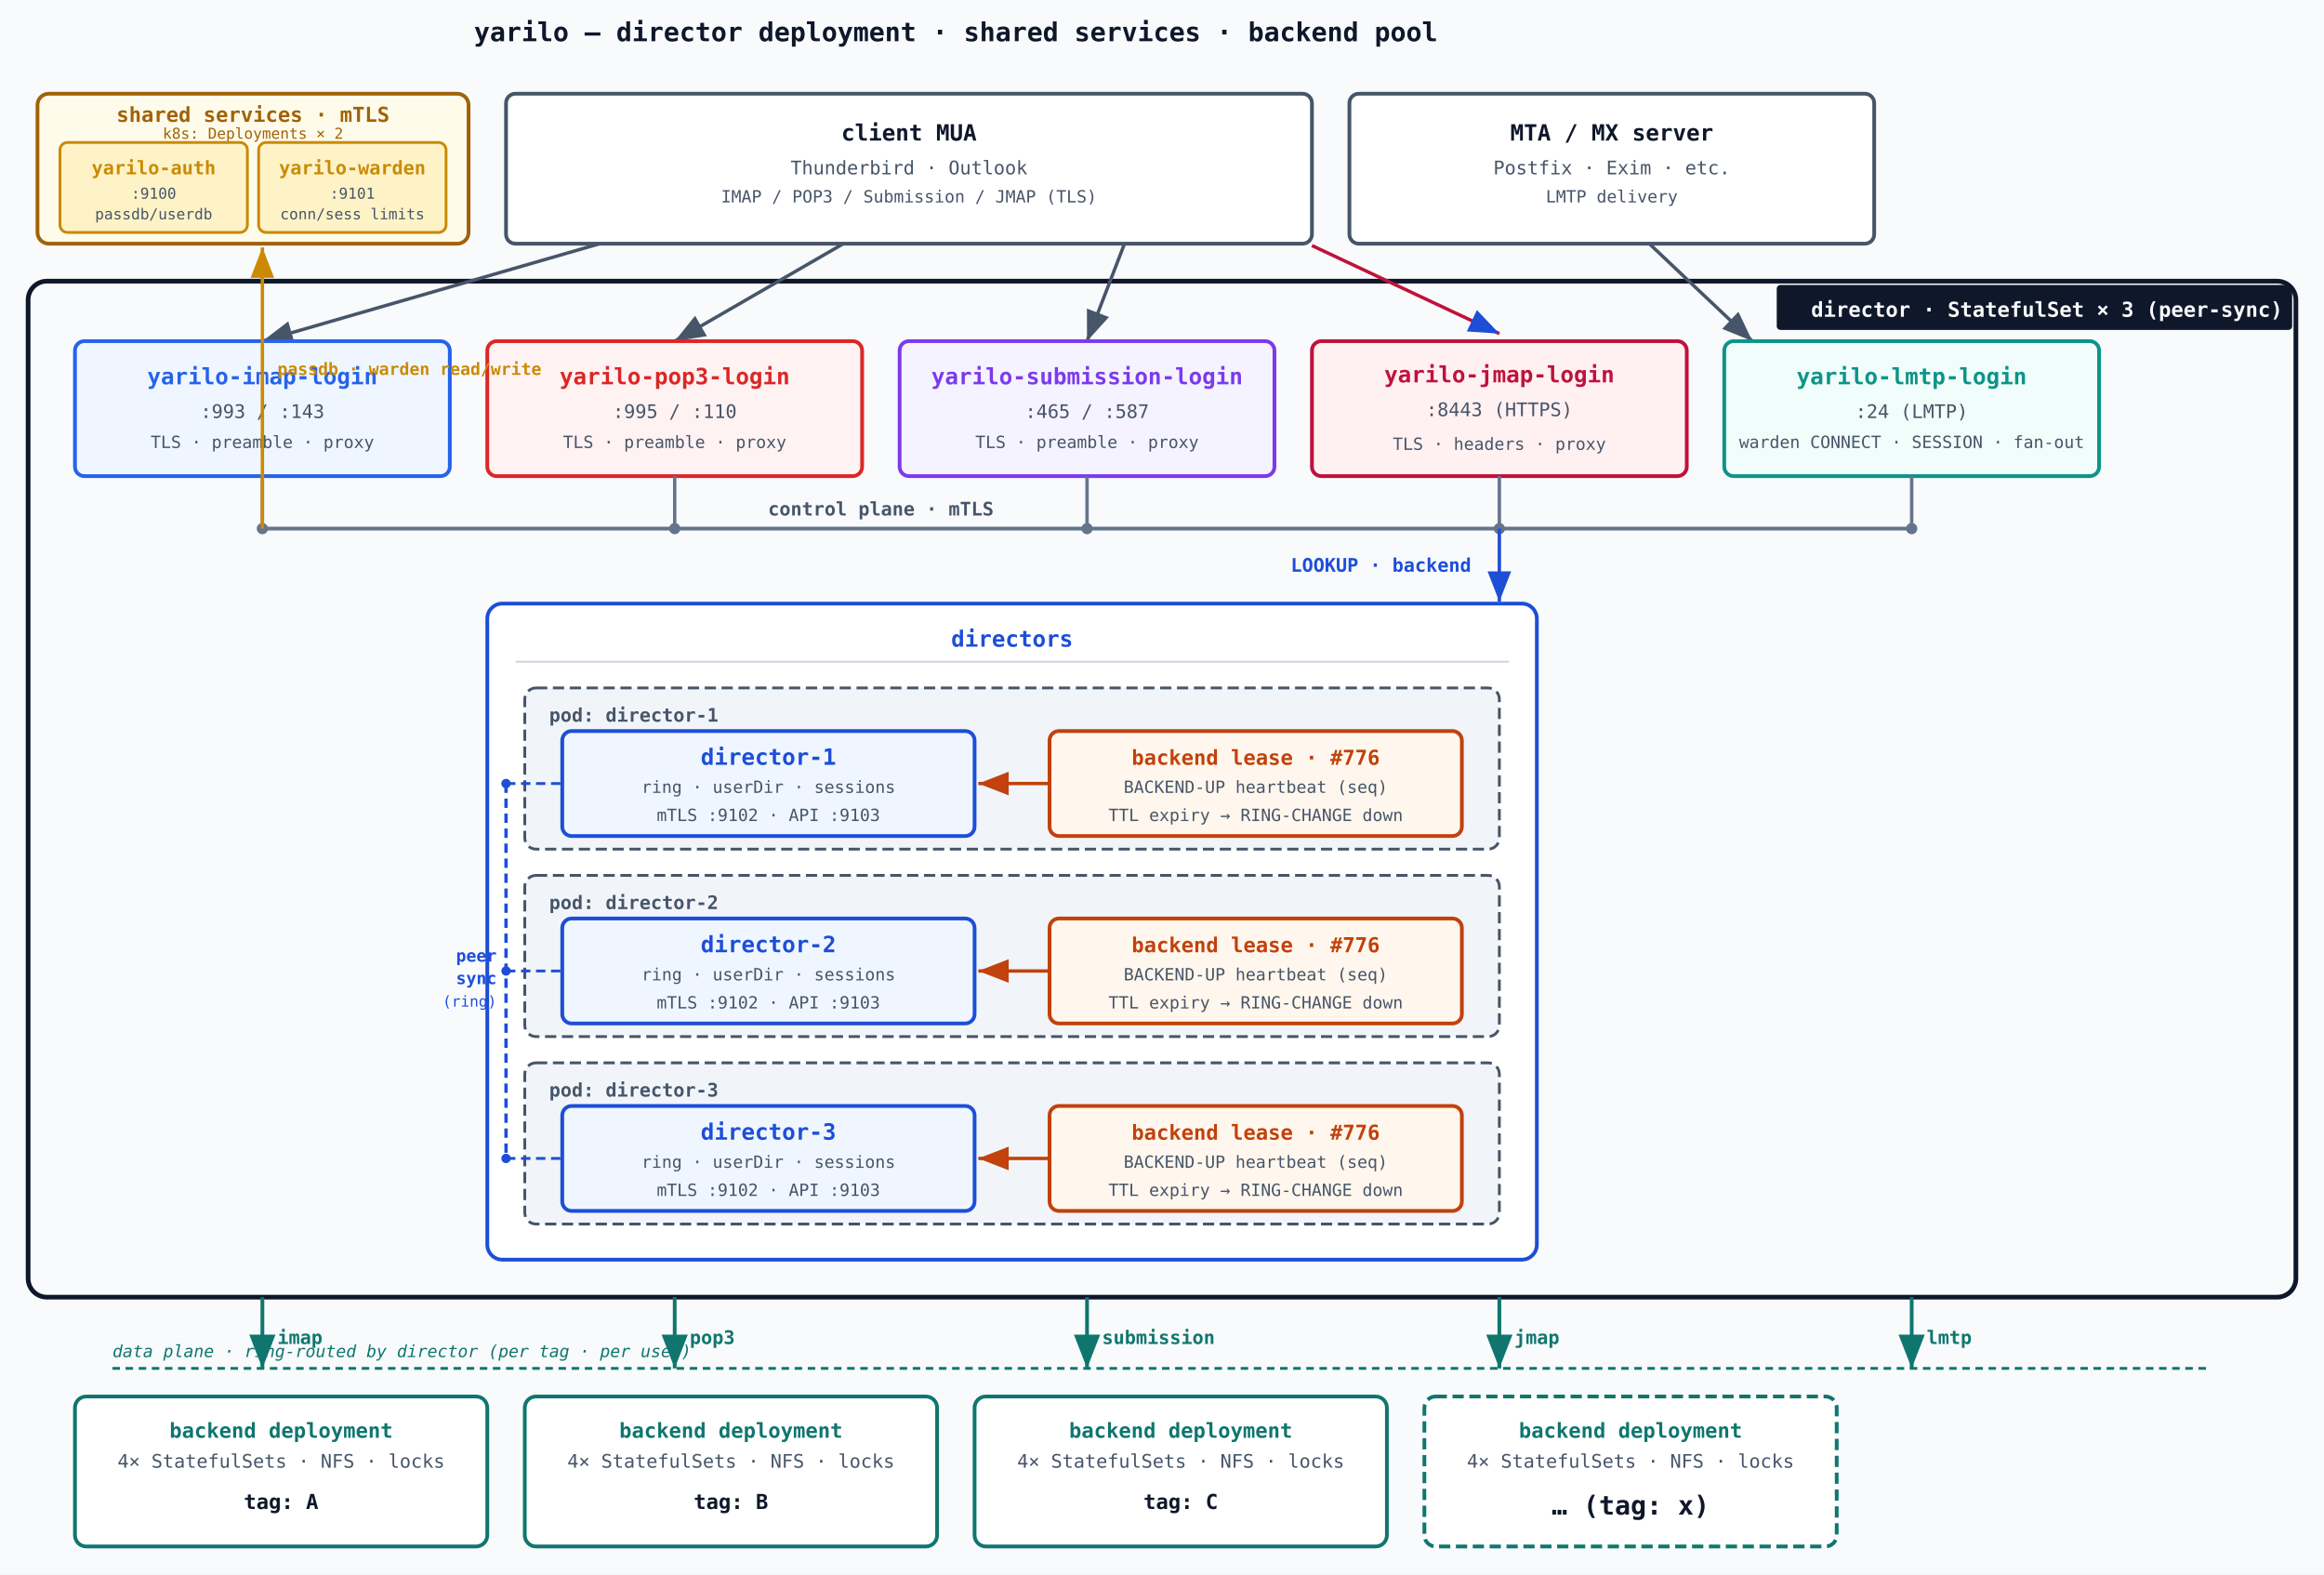
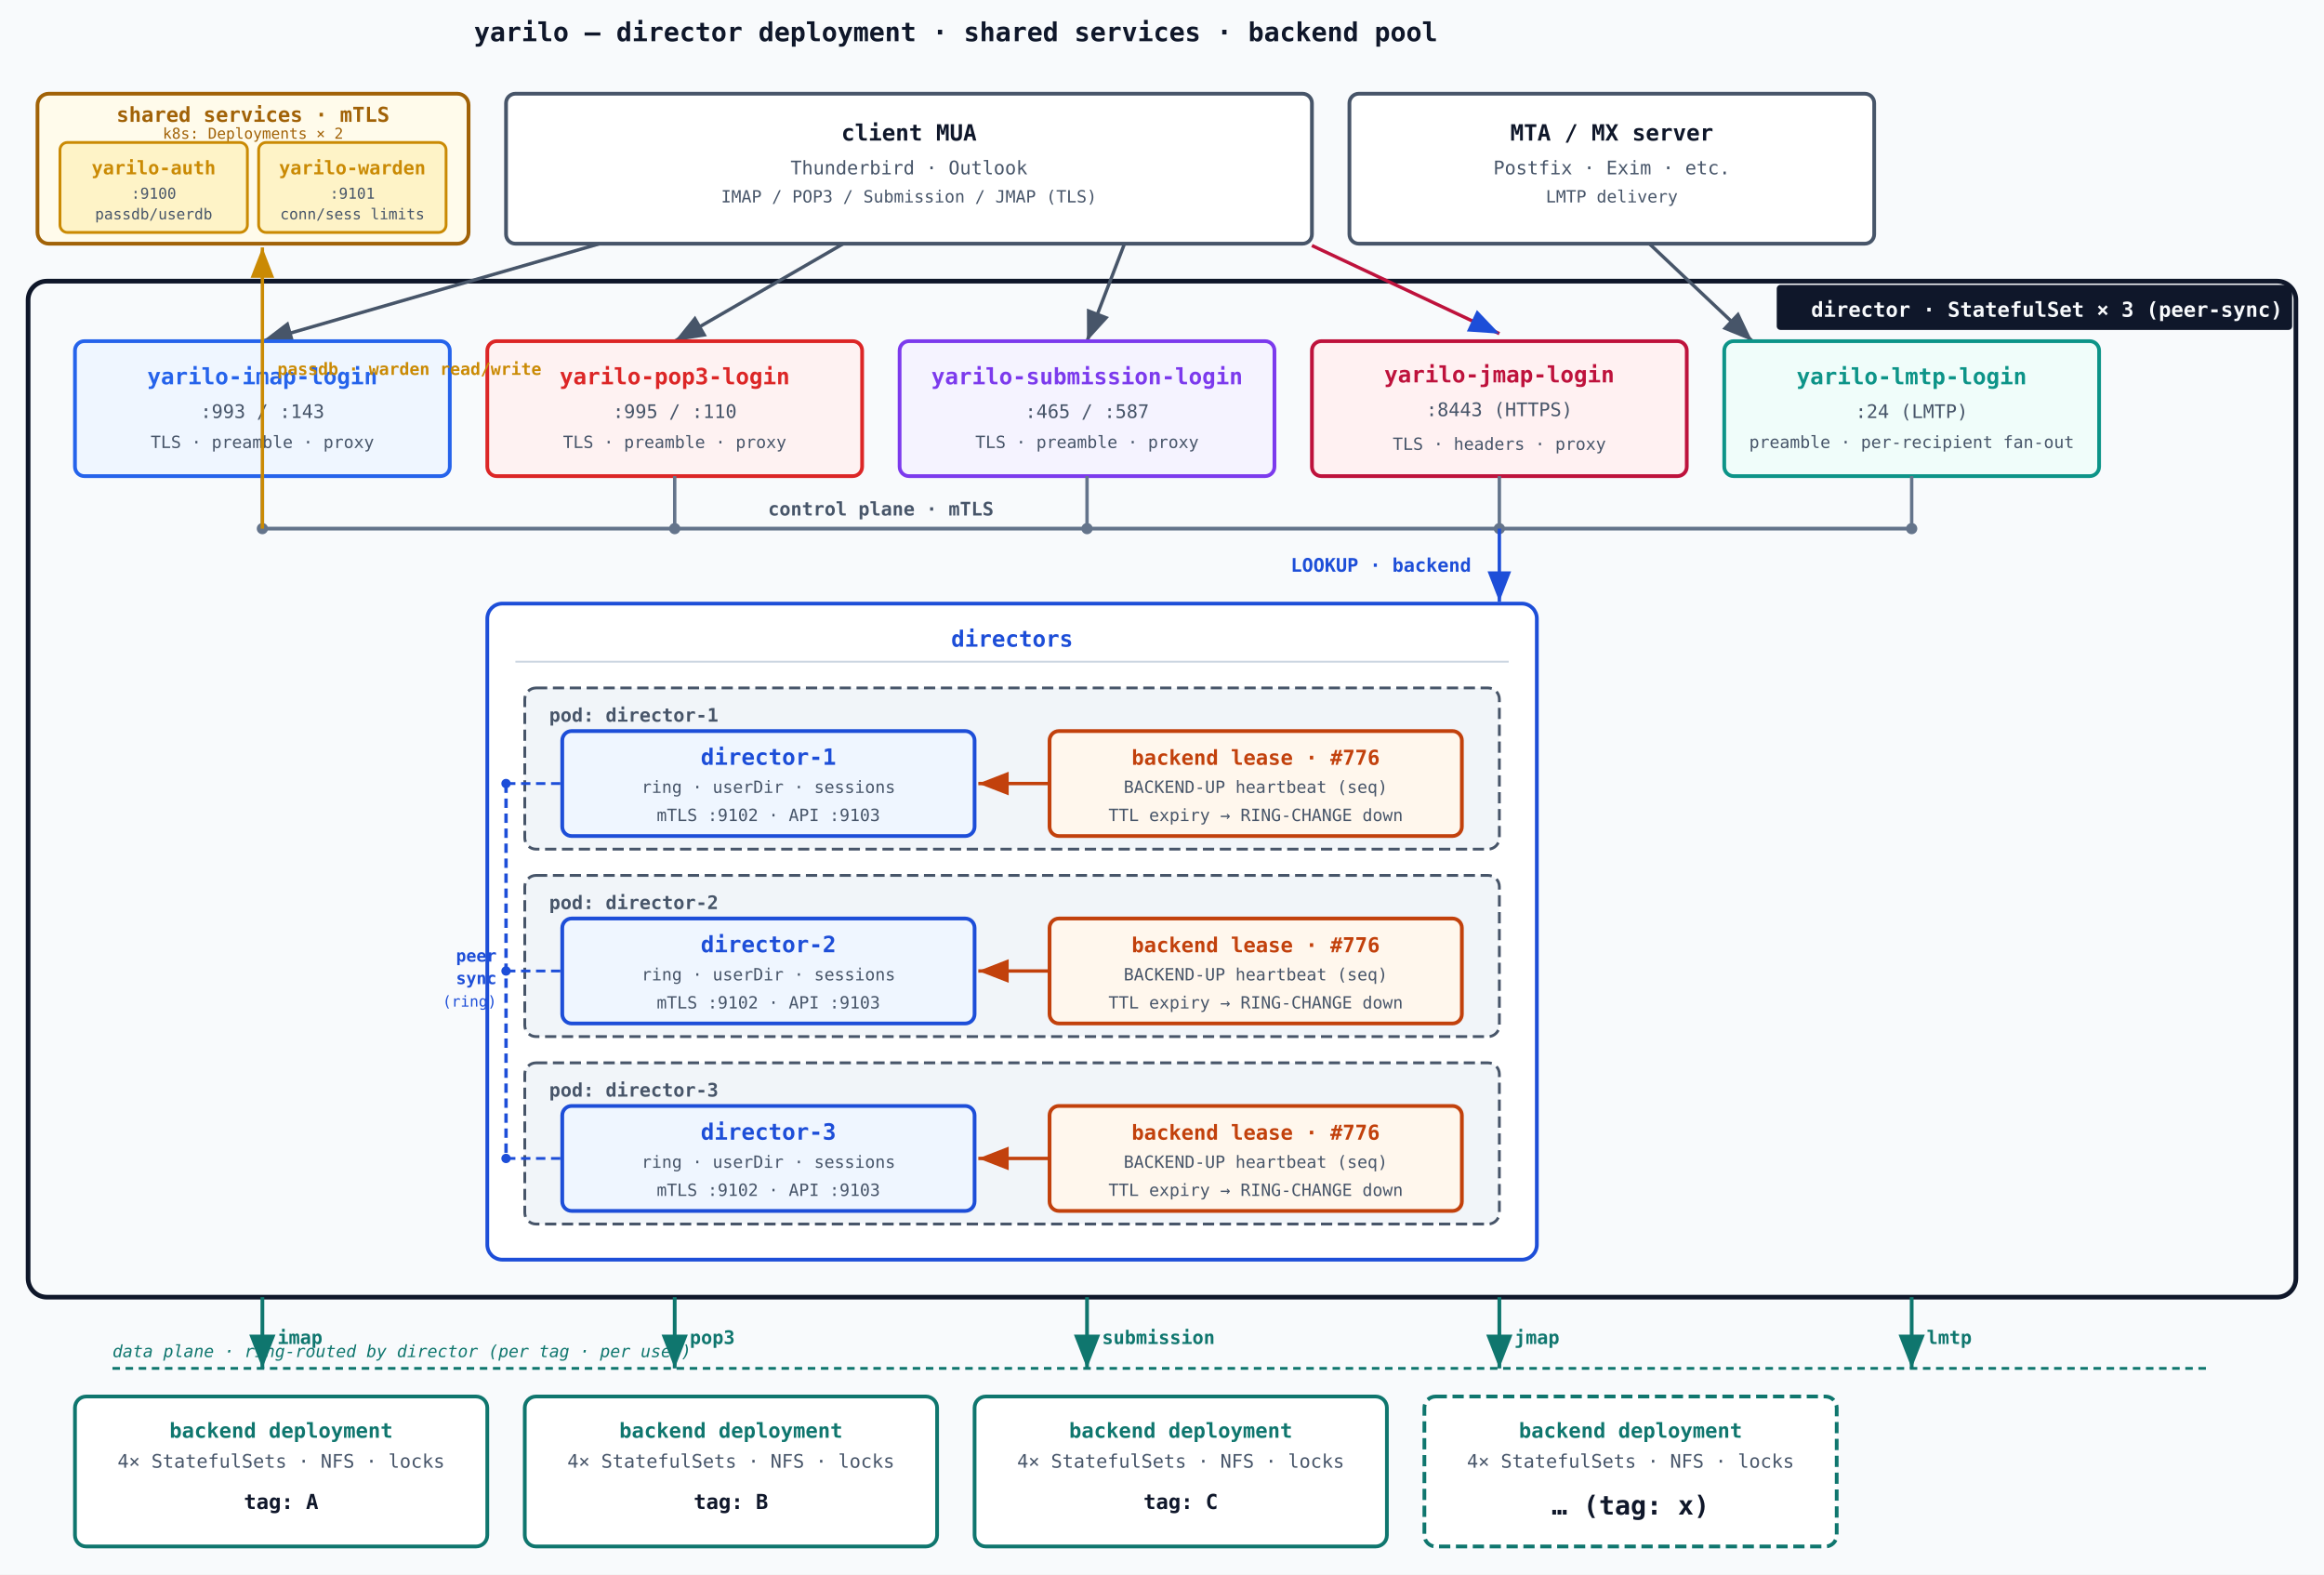
<svg xmlns="http://www.w3.org/2000/svg" width="1240" height="840" font-family="monospace">
  <defs>
    <marker id="am" markerWidth="9" markerHeight="7" refX="9" refY="3.5" orient="auto">
      <polygon points="0 0,9 3.5,0 7" fill="#c2410c" />
    </marker>
    <marker id="aa" markerWidth="9" markerHeight="7" refX="9" refY="3.5" orient="auto">
      <polygon points="0 0,9 3.5,0 7" fill="#ca8a04" />
    </marker>
    <marker id="ad" markerWidth="9" markerHeight="7" refX="9" refY="3.5" orient="auto">
      <polygon points="0 0,9 3.5,0 7" fill="#1d4ed8" />
    </marker>
    <marker id="ax" markerWidth="9" markerHeight="7" refX="9" refY="3.5" orient="auto">
      <polygon points="0 0,9 3.5,0 7" fill="#475569" />
    </marker>
    <marker id="ap" markerWidth="9" markerHeight="7" refX="9" refY="3.5" orient="auto">
      <polygon points="0 0,9 3.5,0 7" fill="#0f766e" />
    </marker>
  </defs>
  <rect width="1240" height="840" fill="#f8fafc" />
  <text x="510" y="22" text-anchor="middle" fill="#0f172a" font-size="14" font-weight="bold">yarilo — director deployment · shared services · backend pool</text>
  <rect x="20" y="50" width="230" height="80" rx="6" fill="#fffbeb" stroke="#a16207" stroke-width="2" />
  <text x="135" y="65" text-anchor="middle" fill="#a16207" font-size="11" font-weight="bold">shared services · mTLS</text>
  <text x="135" y="74" text-anchor="middle" fill="#a16207" font-size="8">k8s: Deployments × 2</text>
  <rect x="32" y="76" width="100" height="48" rx="4" fill="#fef3c7" stroke="#ca8a04" stroke-width="1.5" />
  <text x="82" y="93" text-anchor="middle" fill="#ca8a04" font-size="10" font-weight="bold">yarilo-auth</text>
  <text x="82" y="106" text-anchor="middle" fill="#475569" font-size="8">:9100</text>
  <text x="82" y="117" text-anchor="middle" fill="#475569" font-size="8">passdb/userdb</text>
  <rect x="138" y="76" width="100" height="48" rx="4" fill="#fef3c7" stroke="#ca8a04" stroke-width="1.5" />
  <text x="188" y="93" text-anchor="middle" fill="#ca8a04" font-size="10" font-weight="bold">yarilo-warden</text>
  <text x="188" y="106" text-anchor="middle" fill="#475569" font-size="8">:9101</text>
  <text x="188" y="117" text-anchor="middle" fill="#475569" font-size="8">conn/sess limits</text>
  <rect x="270" y="50" width="430" height="80" rx="5" fill="#ffffff" stroke="#475569" stroke-width="2" />
  <text x="485" y="75" text-anchor="middle" fill="#0f172a" font-size="12" font-weight="bold">client MUA</text>
  <text x="485" y="93" text-anchor="middle" fill="#475569" font-size="10">Thunderbird · Outlook</text>
  <text x="485" y="108" text-anchor="middle" fill="#475569" font-size="9">IMAP / POP3 / Submission / JMAP (TLS)</text>
  <rect x="720" y="50" width="280" height="80" rx="5" fill="#ffffff" stroke="#475569" stroke-width="2" />
  <text x="860" y="75" text-anchor="middle" fill="#0f172a" font-size="12" font-weight="bold">MTA / MX server</text>
  <text x="860" y="93" text-anchor="middle" fill="#475569" font-size="10">Postfix · Exim · etc.</text>
  <text x="860" y="108" text-anchor="middle" fill="#475569" font-size="9">LMTP delivery</text>
  <rect x="15" y="150" width="1210" height="542" rx="10" fill="none" stroke="#0f172a" stroke-width="2.5" />
  <rect x="948" y="152" width="275" height="24" rx="2" fill="#0f172a" />
  <text x="1218" y="169" text-anchor="end" fill="#f8fafc" font-size="11" font-weight="bold">director · StatefulSet × 3 (peer-sync)</text>
  <line x1="320" y1="130" x2="140" y2="182" stroke="#475569" stroke-width="1.8" marker-end="url(#ax)" />
  <line x1="450" y1="130" x2="360" y2="182" stroke="#475569" stroke-width="1.8" marker-end="url(#ax)" />
  <line x1="600" y1="130" x2="580" y2="182" stroke="#475569" stroke-width="1.8" marker-end="url(#ax)" />
  <line x1="880" y1="130" x2="935" y2="182" stroke="#475569" stroke-width="1.8" marker-end="url(#ax)" />
  <rect x="40" y="182" width="200" height="72" rx="5" fill="#eff6ff" stroke="#2563eb" stroke-width="2" />
  <text x="140" y="205" text-anchor="middle" fill="#2563eb" font-size="12" font-weight="bold">yarilo-imap-login</text>
  <text x="140" y="223" text-anchor="middle" fill="#475569" font-size="10">:993 / :143</text>
  <text x="140" y="239" text-anchor="middle" fill="#475569" font-size="9">TLS · preamble · proxy</text>
  <rect x="260" y="182" width="200" height="72" rx="5" fill="#fef2f2" stroke="#dc2626" stroke-width="2" />
  <text x="360" y="205" text-anchor="middle" fill="#dc2626" font-size="12" font-weight="bold">yarilo-pop3-login</text>
  <text x="360" y="223" text-anchor="middle" fill="#475569" font-size="10">:995 / :110</text>
  <text x="360" y="239" text-anchor="middle" fill="#475569" font-size="9">TLS · preamble · proxy</text>
  <rect x="480" y="182" width="200" height="72" rx="5" fill="#f5f3ff" stroke="#7c3aed" stroke-width="2" />
  <text x="580" y="205" text-anchor="middle" fill="#7c3aed" font-size="12" font-weight="bold">yarilo-submission-login</text>
  <text x="580" y="223" text-anchor="middle" fill="#475569" font-size="10">:465 / :587</text>
  <text x="580" y="239" text-anchor="middle" fill="#475569" font-size="9">TLS · preamble · proxy</text>
  <rect x="700" y="182" width="200" height="72" rx="5" fill="#fff1f2" stroke="#be123c" stroke-width="2" />
  <text x="800" y="204" text-anchor="middle" fill="#be123c" font-size="12" font-weight="bold">yarilo-jmap-login</text>
  <text x="800" y="222" text-anchor="middle" fill="#475569" font-size="10">:8443 (HTTPS)</text>
  <text x="800" y="240" text-anchor="middle" fill="#475569" font-size="9">TLS · headers · proxy</text>
  <rect x="920" y="182" width="200" height="72" rx="5" fill="#f0fdfa" stroke="#0d9488" stroke-width="2" />
  <text x="1020" y="205" text-anchor="middle" fill="#0d9488" font-size="12" font-weight="bold">yarilo-lmtp-login</text>
  <text x="1020" y="223" text-anchor="middle" fill="#475569" font-size="10">:24 (LMTP)</text>
-   <text x="1020" y="239" text-anchor="middle" fill="#475569" font-size="9">warden CONNECT · SESSION · fan-out</text>
+   <text x="1020" y="239" text-anchor="middle" fill="#475569" font-size="9">preamble · per-recipient fan-out</text>
  <line x1="140" y1="254" x2="140" y2="282" stroke="#64748b" stroke-width="1.8" />
  <line x1="360" y1="254" x2="360" y2="282" stroke="#64748b" stroke-width="1.8" />
  <line x1="580" y1="254" x2="580" y2="282" stroke="#64748b" stroke-width="1.8" />
  <line x1="800" y1="254" x2="800" y2="282" stroke="#64748b" stroke-width="1.8" />
  <line x1="140" y1="282" x2="1020" y2="282" stroke="#64748b" stroke-width="2" />
  <circle cx="140" cy="282" r="3" fill="#64748b" />
  <circle cx="360" cy="282" r="3" fill="#64748b" />
  <circle cx="580" cy="282" r="3" fill="#64748b" />
  <circle cx="800" cy="282" r="3" fill="#64748b" />
  <circle cx="1020" cy="282" r="3" fill="#64748b" />
  <line x1="1020" y1="254" x2="1020" y2="282" stroke="#64748b" stroke-width="1.8" />
  <text x="470" y="275" text-anchor="middle" fill="#475569" font-size="10" font-weight="bold">control plane · mTLS</text>
  <line x1="700" y1="131" x2="800" y2="178" stroke="#be123c" stroke-width="1.8" marker-end="url(#ad)" />
  <line x1="140" y1="282" x2="140" y2="132" stroke="#ca8a04" stroke-width="1.8" marker-end="url(#aa)" />
  <text x="148" y="200" text-anchor="start" fill="#ca8a04" font-size="9" font-weight="bold">passdb · warden read/write</text>
  <line x1="800" y1="282" x2="800" y2="321" stroke="#1d4ed8" stroke-width="1.8" marker-end="url(#ad)" />
  <text x="785" y="305" text-anchor="end" fill="#1d4ed8" font-size="10" font-weight="bold">LOOKUP · backend</text>
  <rect x="260" y="322" width="560" height="350" rx="8" fill="#ffffff" stroke="#1d4ed8" stroke-width="2" />
  <text x="540" y="345" text-anchor="middle" fill="#1d4ed8" font-size="12" font-weight="bold">directors</text>
  <line x1="275" y1="353" x2="805" y2="353" stroke="#cbd5e1" stroke-width="1" />
  <rect x="280" y="367" width="520" height="86" rx="6" fill="#f1f5f9" stroke="#475569" stroke-width="1.5" stroke-dasharray="6,3" />
  <text x="293" y="385" text-anchor="start" fill="#475569" font-size="10" font-weight="bold">pod: director-1</text>
  <rect x="300" y="390" width="220" height="56" rx="5" fill="#eff6ff" stroke="#1d4ed8" stroke-width="2" />
  <text x="410" y="408" text-anchor="middle" fill="#1d4ed8" font-size="12" font-weight="bold">director-1</text>
  <text x="410" y="423" text-anchor="middle" fill="#475569" font-size="9">ring · userDir · sessions</text>
  <text x="410" y="438" text-anchor="middle" fill="#475569" font-size="9">mTLS :9102 · API :9103</text>
  <rect x="560" y="390" width="220" height="56" rx="5" fill="#fff7ed" stroke="#c2410c" stroke-width="2" />
  <text x="670" y="408" text-anchor="middle" fill="#c2410c" font-size="11" font-weight="bold">backend lease · #776</text>
  <text x="670" y="423" text-anchor="middle" fill="#475569" font-size="9">BACKEND-UP heartbeat (seq)</text>
  <text x="670" y="438" text-anchor="middle" fill="#475569" font-size="9">TTL expiry → RING-CHANGE down</text>
  <line x1="560" y1="418" x2="522" y2="418" stroke="#c2410c" stroke-width="1.8" marker-end="url(#am)" />
  <rect x="280" y="467" width="520" height="86" rx="6" fill="#f1f5f9" stroke="#475569" stroke-width="1.5" stroke-dasharray="6,3" />
  <text x="293" y="485" text-anchor="start" fill="#475569" font-size="10" font-weight="bold">pod: director-2</text>
  <rect x="300" y="490" width="220" height="56" rx="5" fill="#eff6ff" stroke="#1d4ed8" stroke-width="2" />
  <text x="410" y="508" text-anchor="middle" fill="#1d4ed8" font-size="12" font-weight="bold">director-2</text>
  <text x="410" y="523" text-anchor="middle" fill="#475569" font-size="9">ring · userDir · sessions</text>
  <text x="410" y="538" text-anchor="middle" fill="#475569" font-size="9">mTLS :9102 · API :9103</text>
  <rect x="560" y="490" width="220" height="56" rx="5" fill="#fff7ed" stroke="#c2410c" stroke-width="2" />
  <text x="670" y="508" text-anchor="middle" fill="#c2410c" font-size="11" font-weight="bold">backend lease · #776</text>
  <text x="670" y="523" text-anchor="middle" fill="#475569" font-size="9">BACKEND-UP heartbeat (seq)</text>
  <text x="670" y="538" text-anchor="middle" fill="#475569" font-size="9">TTL expiry → RING-CHANGE down</text>
  <line x1="560" y1="518" x2="522" y2="518" stroke="#c2410c" stroke-width="1.8" marker-end="url(#am)" />
  <rect x="280" y="567" width="520" height="86" rx="6" fill="#f1f5f9" stroke="#475569" stroke-width="1.5" stroke-dasharray="6,3" />
  <text x="293" y="585" text-anchor="start" fill="#475569" font-size="10" font-weight="bold">pod: director-3</text>
  <rect x="300" y="590" width="220" height="56" rx="5" fill="#eff6ff" stroke="#1d4ed8" stroke-width="2" />
  <text x="410" y="608" text-anchor="middle" fill="#1d4ed8" font-size="12" font-weight="bold">director-3</text>
  <text x="410" y="623" text-anchor="middle" fill="#475569" font-size="9">ring · userDir · sessions</text>
  <text x="410" y="638" text-anchor="middle" fill="#475569" font-size="9">mTLS :9102 · API :9103</text>
  <rect x="560" y="590" width="220" height="56" rx="5" fill="#fff7ed" stroke="#c2410c" stroke-width="2" />
  <text x="670" y="608" text-anchor="middle" fill="#c2410c" font-size="11" font-weight="bold">backend lease · #776</text>
  <text x="670" y="623" text-anchor="middle" fill="#475569" font-size="9">BACKEND-UP heartbeat (seq)</text>
  <text x="670" y="638" text-anchor="middle" fill="#475569" font-size="9">TTL expiry → RING-CHANGE down</text>
  <line x1="560" y1="618" x2="522" y2="618" stroke="#c2410c" stroke-width="1.8" marker-end="url(#am)" />
  <line x1="270" y1="418" x2="270" y2="618" stroke="#1d4ed8" stroke-width="1.8" stroke-dasharray="5,3" />
  <line x1="270" y1="418" x2="300" y2="418" stroke="#1d4ed8" stroke-width="1.5" stroke-dasharray="5,3" />
  <line x1="270" y1="518" x2="300" y2="518" stroke="#1d4ed8" stroke-width="1.5" stroke-dasharray="5,3" />
  <line x1="270" y1="618" x2="300" y2="618" stroke="#1d4ed8" stroke-width="1.5" stroke-dasharray="5,3" />
  <circle cx="270" cy="418" r="2.5" fill="#1d4ed8" />
  <circle cx="270" cy="518" r="2.5" fill="#1d4ed8" />
  <circle cx="270" cy="618" r="2.5" fill="#1d4ed8" />
  <text x="265" y="513" text-anchor="end" fill="#1d4ed8" font-size="9" font-weight="bold">peer</text>
  <text x="265" y="525" text-anchor="end" fill="#1d4ed8" font-size="9" font-weight="bold">sync</text>
  <text x="265" y="537" text-anchor="end" fill="#1d4ed8" font-size="8">(ring)</text>
  <line x1="140" y1="692" x2="140" y2="730" stroke="#0f766e" stroke-width="2" marker-end="url(#ap)" />
  <text x="148" y="717" text-anchor="start" fill="#0f766e" font-size="10" font-weight="bold">imap</text>
  <line x1="360" y1="692" x2="360" y2="730" stroke="#0f766e" stroke-width="2" marker-end="url(#ap)" />
  <text x="368" y="717" text-anchor="start" fill="#0f766e" font-size="10" font-weight="bold">pop3</text>
  <line x1="580" y1="692" x2="580" y2="730" stroke="#0f766e" stroke-width="2" marker-end="url(#ap)" />
  <text x="588" y="717" text-anchor="start" fill="#0f766e" font-size="10" font-weight="bold">submission</text>
  <line x1="800" y1="692" x2="800" y2="730" stroke="#0f766e" stroke-width="2" marker-end="url(#ap)" />
  <text x="808" y="717" text-anchor="start" fill="#0f766e" font-size="10" font-weight="bold">jmap</text>
  <line x1="1020" y1="692" x2="1020" y2="730" stroke="#0f766e" stroke-width="2" marker-end="url(#ap)" />
  <text x="1028" y="717" text-anchor="start" fill="#0f766e" font-size="10" font-weight="bold">lmtp</text>
  <line x1="60" y1="730" x2="1180" y2="730" stroke="#0f766e" stroke-width="1.5" stroke-dasharray="4,3" />
  <text x="60" y="724" text-anchor="start" fill="#0f766e" font-size="9" font-style="italic">data plane · ring-routed by director (per tag · per user)</text>
  <rect x="40" y="745" width="220" height="80" rx="6" fill="#ffffff" stroke="#0f766e" stroke-width="2" />
  <text x="150" y="767" text-anchor="middle" fill="#0f766e" font-size="11" font-weight="bold">backend deployment</text>
  <text x="150" y="783" text-anchor="middle" fill="#475569" font-size="10">4× StatefulSets · NFS · locks</text>
  <text x="150" y="805" text-anchor="middle" fill="#0f172a" font-size="11" font-weight="bold">tag: A</text>
  <rect x="280" y="745" width="220" height="80" rx="6" fill="#ffffff" stroke="#0f766e" stroke-width="2" />
  <text x="390" y="767" text-anchor="middle" fill="#0f766e" font-size="11" font-weight="bold">backend deployment</text>
  <text x="390" y="783" text-anchor="middle" fill="#475569" font-size="10">4× StatefulSets · NFS · locks</text>
  <text x="390" y="805" text-anchor="middle" fill="#0f172a" font-size="11" font-weight="bold">tag: B</text>
  <rect x="520" y="745" width="220" height="80" rx="6" fill="#ffffff" stroke="#0f766e" stroke-width="2" />
  <text x="630" y="767" text-anchor="middle" fill="#0f766e" font-size="11" font-weight="bold">backend deployment</text>
  <text x="630" y="783" text-anchor="middle" fill="#475569" font-size="10">4× StatefulSets · NFS · locks</text>
  <text x="630" y="805" text-anchor="middle" fill="#0f172a" font-size="11" font-weight="bold">tag: C</text>
  <rect x="760" y="745" width="220" height="80" rx="6" fill="#ffffff" stroke="#0f766e" stroke-width="2" stroke-dasharray="6,3" />
  <text x="870" y="767" text-anchor="middle" fill="#0f766e" font-size="11" font-weight="bold">backend deployment</text>
  <text x="870" y="783" text-anchor="middle" fill="#475569" font-size="10">4× StatefulSets · NFS · locks</text>
  <text x="870" y="808" text-anchor="middle" fill="#0f172a" font-size="14" font-weight="bold">… (tag: x)</text>
</svg>
